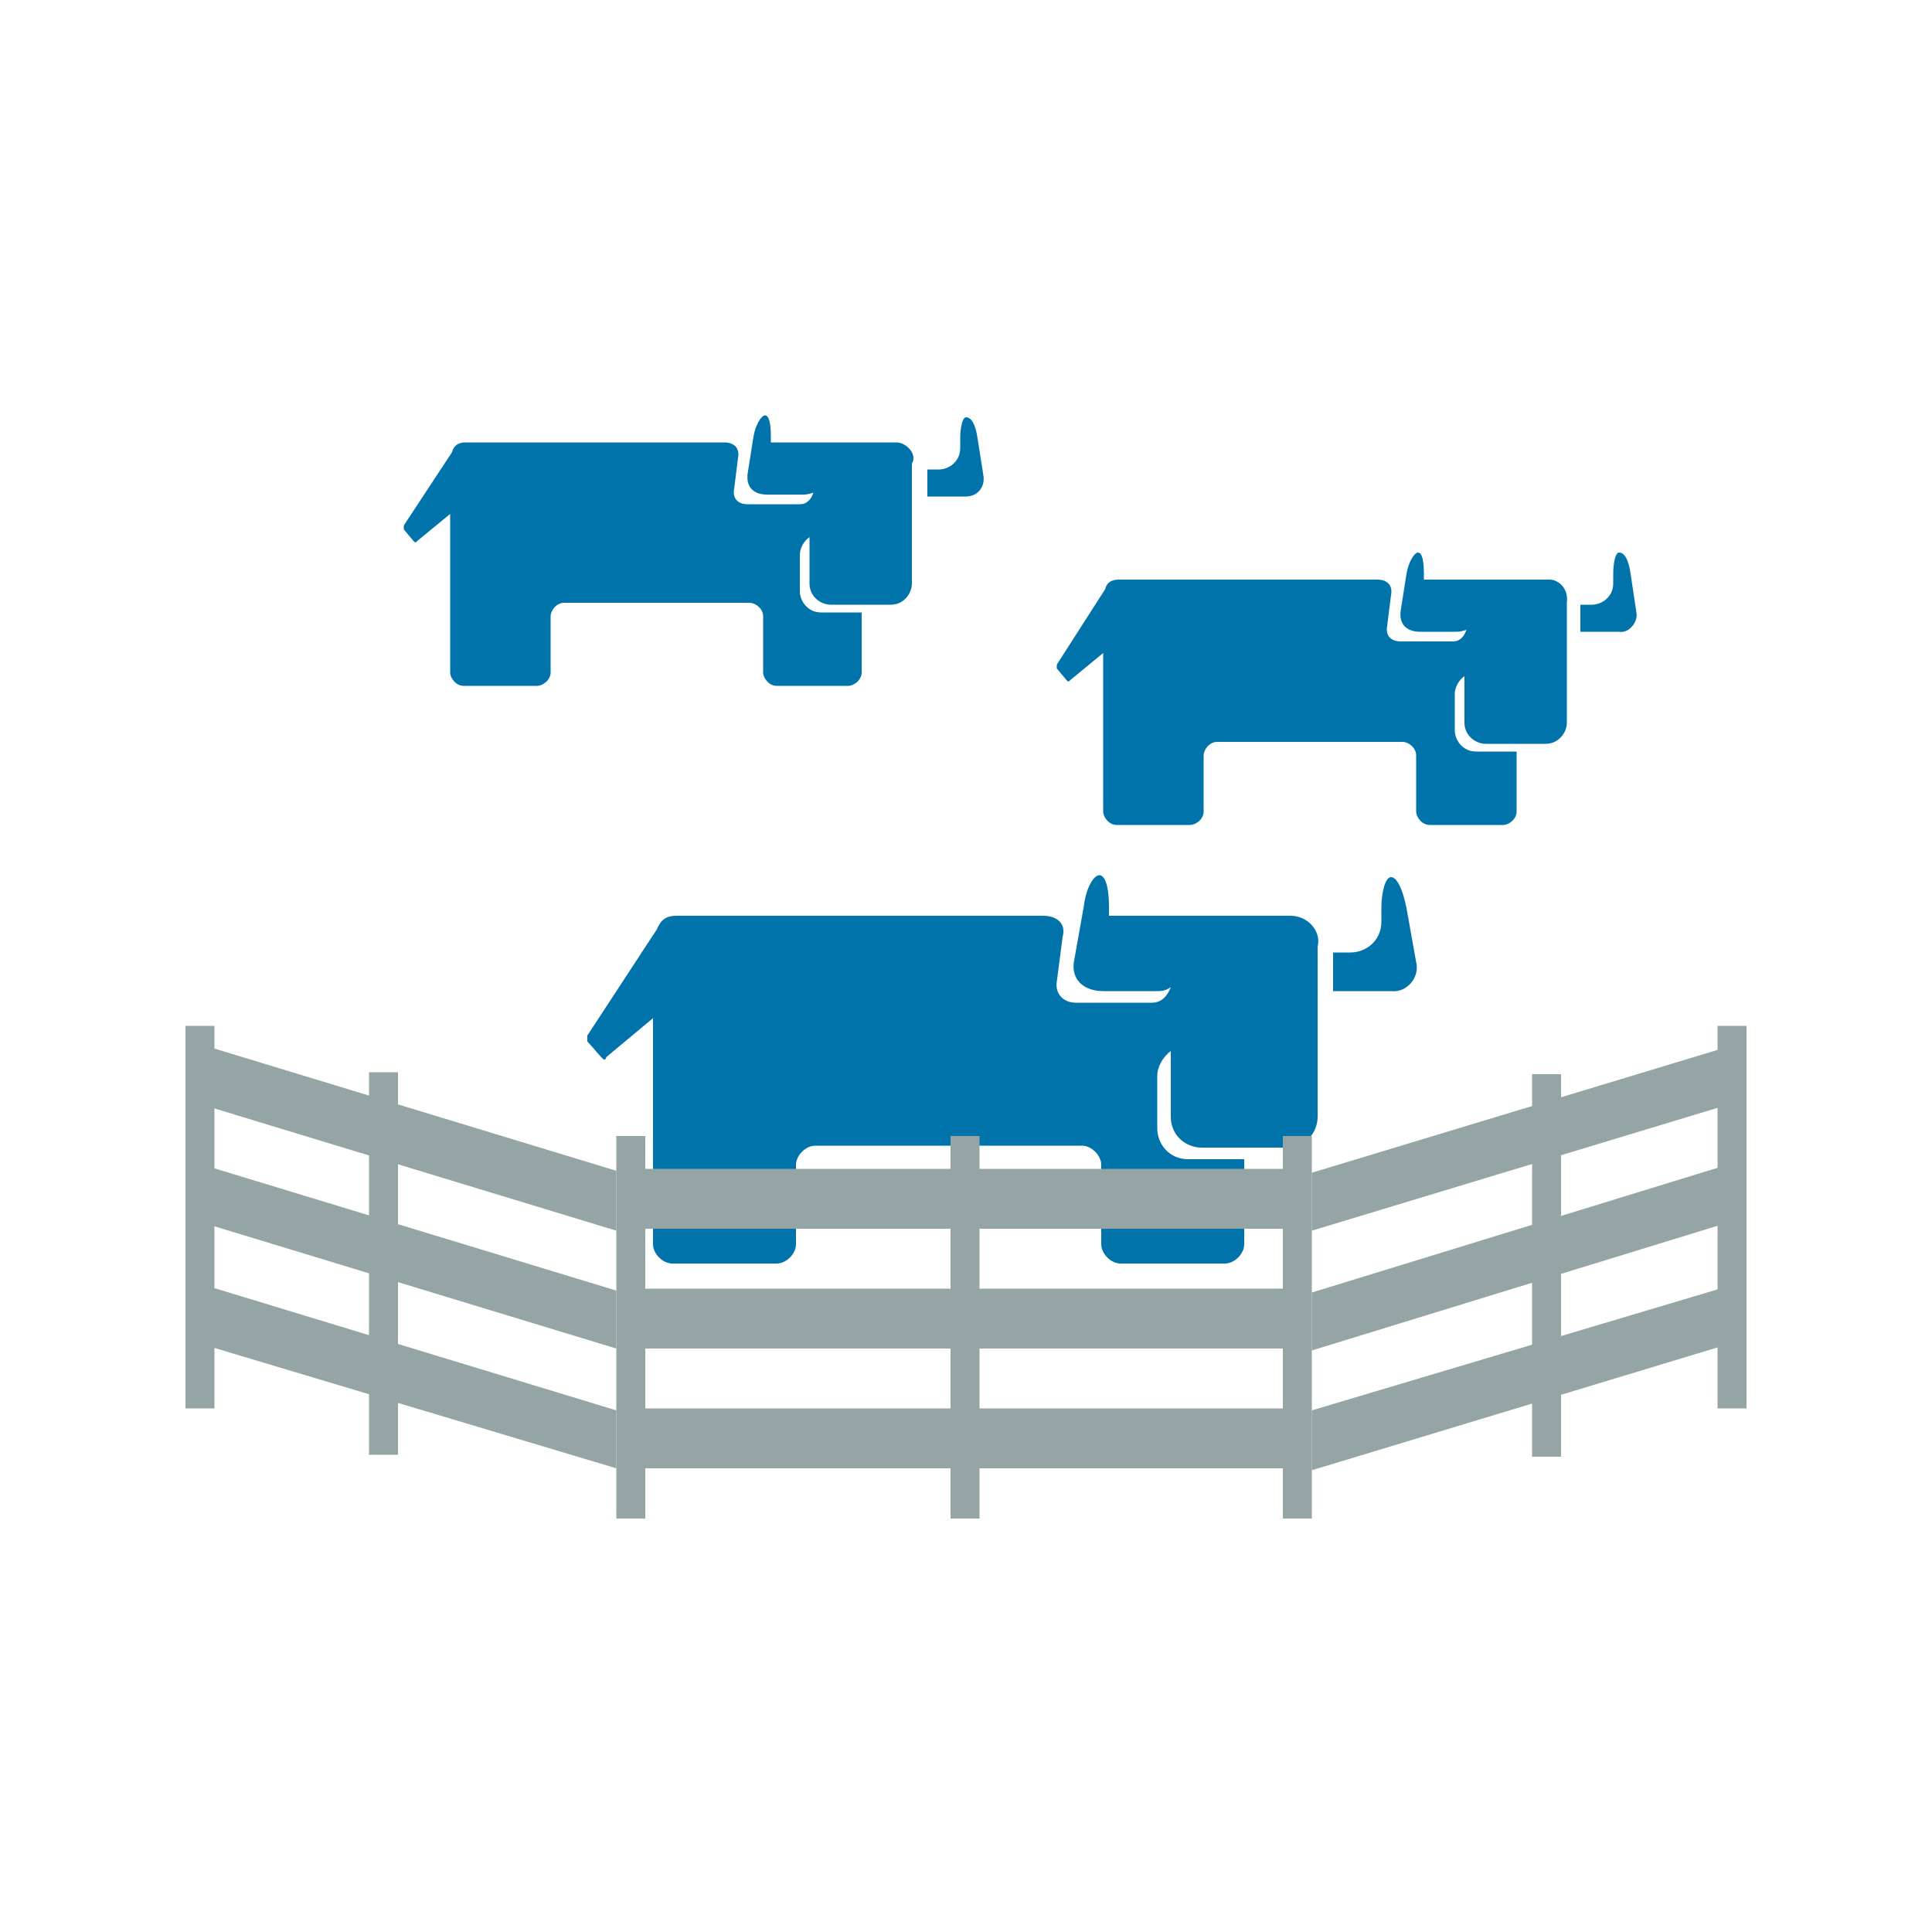
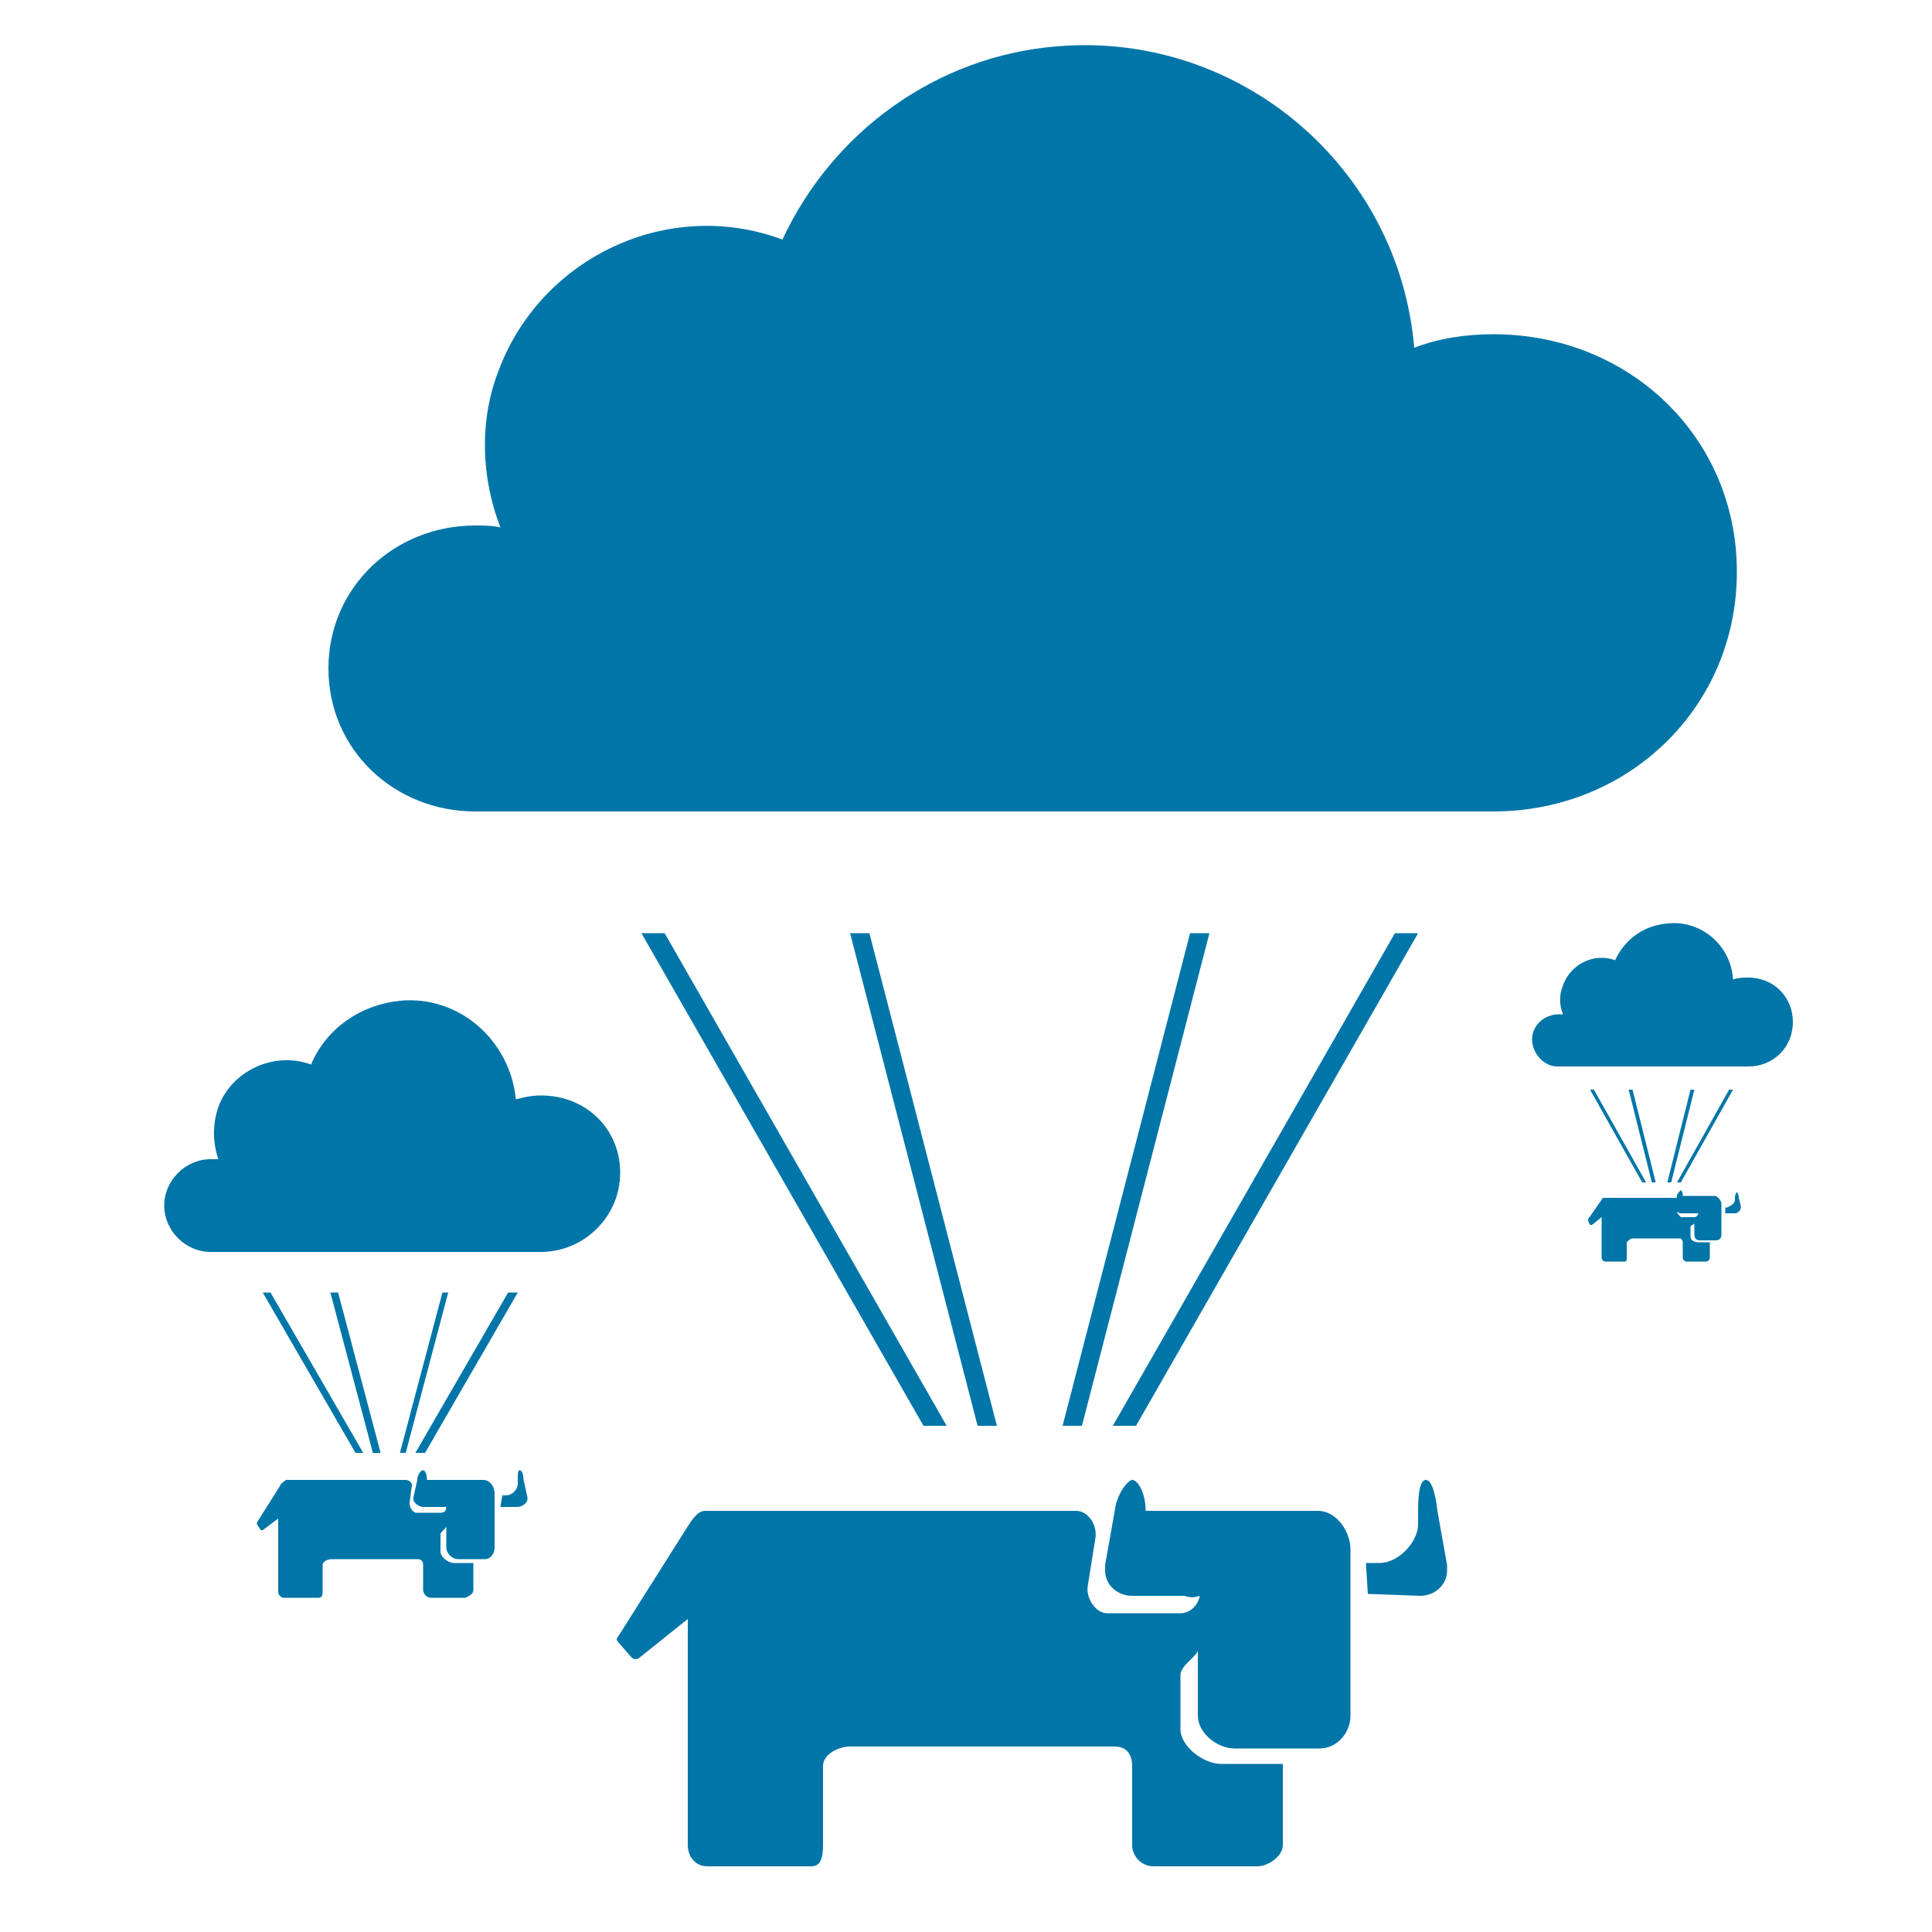
<svg xmlns="http://www.w3.org/2000/svg" version="1.1" id="Layer_1" x="0px" y="0px" viewBox="0 0 100 100" style="enable-background:new 0 0 100 100;" xml:space="preserve">
  <style type="text/css">
- 	.st0{fill:#0074AA;}
- 	.st1{fill:#95A5A6;}
+ 	.st0{fill:#0075A8;}
</style>
-   <g>
-     <g>
-       <g>
-         <g>
-           <path class="st0" d="M50.9,24.6l-0.3-1.9c-0.1-0.7-0.3-1.1-0.6-1.1c-0.2,0-0.3,0.6-0.3,1.1v0.5c0,0.7-0.6,1.1-1.1,1.1h-0.5H48      v1.4h0.1H50C50.6,25.7,51,25.2,50.9,24.6z" />
-         </g>
-       </g>
-       <path class="st0" d="M46.4,22.9h-3.1c0,0,0,0-0.1,0H40h-0.1v-0.3c0-0.7-0.1-1.1-0.3-1.1S39.1,22,39,22.6l-0.3,1.9    c-0.1,0.7,0.3,1.1,1,1.1h1.8c0.2,0,0.3,0,0.6-0.1c-0.1,0.3-0.3,0.6-0.7,0.6h-2.7c-0.5,0-0.8-0.3-0.7-0.8l0.2-1.6    c0.1-0.5-0.2-0.8-0.7-0.8H24.1c-0.3,0-0.6,0.1-0.7,0.5l-2.5,3.8c0,0.1,0,0.1,0,0.2l0.5,0.6c0.1,0.1,0.1,0.1,0.2,0l1.7-1.4v8.2    c0,0.3,0.3,0.7,0.7,0.7h3.8c0.3,0,0.7-0.3,0.7-0.7v-2.9c0-0.3,0.3-0.7,0.7-0.7h9.6c0.3,0,0.7,0.3,0.7,0.7v2.9    c0,0.3,0.3,0.7,0.7,0.7h3.7c0.3,0,0.7-0.3,0.7-0.7v-3.1h-2.1c-0.7,0-1.1-0.6-1.1-1.1v-1.9c0-0.3,0.2-0.7,0.5-0.9v2.4    c0,0.7,0.6,1.1,1.1,1.1h3.1c0.7,0,1.1-0.6,1.1-1.1V24C47.5,23.5,46.9,22.9,46.4,22.9z" />
-     </g>
-     <g>
-       <g>
-         <g>
-           <path class="st0" d="M84.7,31.7l-0.3-2c-0.1-0.7-0.3-1.1-0.6-1.1c-0.2,0-0.3,0.6-0.3,1.1v0.5c0,0.7-0.6,1.1-1.1,1.1h-0.5h-0.1      v1.4h0.1h1.9C84.3,32.8,84.8,32.2,84.7,31.7z" />
-         </g>
-       </g>
-       <path class="st0" d="M80.2,30h-3.1c0,0,0,0-0.1,0h-3.2h-0.1v-0.3c0-0.7-0.1-1.1-0.3-1.1s-0.5,0.5-0.6,1.1l-0.3,1.9    c-0.1,0.7,0.3,1.1,1,1.1h1.8c0.2,0,0.3,0,0.6-0.1c-0.1,0.3-0.3,0.6-0.7,0.6h-2.7c-0.5,0-0.8-0.3-0.7-0.8l0.2-1.6    c0.1-0.5-0.2-0.8-0.7-0.8H57.9c-0.3,0-0.6,0.1-0.7,0.5l-2.5,3.9c0,0.1,0,0.1,0,0.2l0.5,0.6c0.1,0.1,0.1,0.1,0.2,0l1.7-1.4V42    c0,0.3,0.3,0.7,0.7,0.7h3.8c0.3,0,0.7-0.3,0.7-0.7v-2.9c0-0.3,0.3-0.7,0.7-0.7h9.6c0.3,0,0.7,0.3,0.7,0.7V42    c0,0.3,0.3,0.7,0.7,0.7h3.8c0.3,0,0.7-0.3,0.7-0.7v-3.1h-2.1c-0.7,0-1.1-0.6-1.1-1.1v-1.9c0-0.3,0.2-0.7,0.5-0.9v2.4    c0,0.7,0.6,1.1,1.1,1.1h3.1c0.7,0,1.1-0.6,1.1-1.1v-6.2C81.2,30.5,80.7,30,80.2,30z" />
-     </g>
-     <g>
-       <g>
-         <g>
-           <path class="st0" d="M73.3,49.8L72.8,47c-0.2-1-0.5-1.6-0.8-1.6s-0.5,0.8-0.5,1.6v0.7c0,1-0.8,1.6-1.6,1.6h-0.7h-0.2v2h0.2h2.8      C72.8,51.4,73.5,50.6,73.3,49.8z" />
-         </g>
-       </g>
-       <path class="st0" d="M66.8,47.4h-4.4c0,0,0,0-0.2,0h-4.6h-0.2v-0.5c0-1-0.2-1.6-0.5-1.6s-0.7,0.7-0.8,1.6l-0.5,2.8    c-0.2,1,0.5,1.6,1.5,1.6h2.7c0.3,0,0.5,0,0.8-0.2c-0.2,0.5-0.5,0.8-1,0.8h-3.9c-0.7,0-1.1-0.5-1-1.1l0.3-2.3    c0.2-0.7-0.3-1.1-1-1.1h-19c-0.5,0-0.8,0.2-1,0.7l-3.6,5.5c0,0.2,0,0.2,0,0.3l0.7,0.8c0.2,0.2,0.2,0.2,0.3,0l2.4-2v11.7    c0,0.5,0.5,1,1,1h5.4c0.5,0,1-0.5,1-1v-4.1c0-0.5,0.5-1,1-1H56c0.5,0,1,0.5,1,1v4.1c0,0.5,0.5,1,1,1h5.4c0.5,0,1-0.5,1-1V60h-2.9    c-1,0-1.6-0.8-1.6-1.6v-2.7c0-0.5,0.3-1,0.7-1.3v3.4c0,1,0.8,1.6,1.6,1.6h4.4c1,0,1.6-0.8,1.6-1.6V49    C68.4,48.2,67.7,47.4,66.8,47.4z" />
-     </g>
-     <rect x="33" y="60.5" class="st1" width="33.9" height="3.1" />
-     <rect x="33" y="66.7" class="st1" width="33.9" height="3.1" />
-     <rect x="33" y="72.9" class="st1" width="33.9" height="3.1" />
-     <rect x="31.9" y="58.8" class="st1" width="1.5" height="19.8" />
-     <rect x="49.2" y="58.8" class="st1" width="1.5" height="19.8" />
-     <rect x="66.4" y="58.8" class="st1" width="1.5" height="19.8" />
-     <polygon class="st1" points="10.2,57.1 31.9,63.7 31.9,60.6 10.2,54  " />
-     <polygon class="st1" points="10.2,63.2 31.9,69.8 31.9,66.8 10.2,60.2  " />
-     <polygon class="st1" points="10.2,69.5 31.9,76 31.9,73 10.2,66.4  " />
-     <rect x="19.1" y="55.5" class="st1" width="1.5" height="19.8" />
-     <rect x="9.6" y="53.1" class="st1" width="1.5" height="19.8" />
-     <polygon class="st1" points="89.7,57.1 67.9,63.7 67.9,60.7 89.7,54.1  " />
-     <polygon class="st1" points="89.7,63.2 67.9,69.9 67.9,66.9 89.7,60.2  " />
-     <polygon class="st1" points="89.7,69.5 67.9,76.1 67.9,73 89.7,66.5  " />
-     <rect x="79.3" y="55.6" class="st1" width="1.5" height="19.8" />
-     <rect x="88.9" y="53.1" class="st1" width="1.5" height="19.8" />
-   </g>
+   <path class="st0" d="M62.6,48.3L56,73.8h-1l6.6-25.5L62.6,48.3L62.6,48.3z M72.2,48.3L57.6,73.8h1.2l14.6-25.5L72.2,48.3L72.2,48.3z   M44,48.3l6.6,25.5h1l-6.6-25.5H44L44,48.3z M33.2,48.3l14.6,25.5H49L34.4,48.3C34.4,48.3,33.2,48.3,33.2,48.3z M70.8,82.5  C70.8,82.5,70.7,82.6,70.8,82.5l2.7,0.1c0.8,0,1.4-0.6,1.4-1.3c0-0.1,0-0.2,0-0.3l-0.5-2.8c-0.1-0.9-0.3-1.6-0.6-1.6  c-0.3,0-0.4,0.7-0.4,1.6v0.7c0,0.9-1,2-2,2h-0.7L70.8,82.5z M77.3,17.3c-1.4,0-2.8,0.2-4.1,0.7C72.4,8.6,64.1,1.6,54.7,2.4  c-6.2,0.5-11.6,4.4-14.2,10c-5.9-2.2-12.5,0.9-14.7,6.8c-1,2.6-0.9,5.5,0.1,8.1c-0.4-0.1-0.9-0.1-1.3-0.1c-4.2,0-7.6,3.2-7.6,7.4  s3.4,7.4,7.6,7.4h52.7c7,0,12.6-5.4,12.6-12.4S84.3,17.3,77.3,17.3z M69.9,80.2v8.6c0,0.9-0.7,1.7-1.6,1.7h-4.4  c-0.9,0-1.9-0.8-1.9-1.7v-3.4c0,0.3-0.9,0.8-0.9,1.3v2.8c0,0.9,1.2,1.8,2.1,1.8h3.2v4.2c0,0.6-0.8,1.1-1.3,1.1h-5.4  c-0.6,0-1.1-0.5-1.1-1.1v-4.1c0-0.6-0.3-1-0.9-1H44c-0.6,0-1.4,0.4-1.4,1v4.1c0,0.6-0.1,1.1-0.6,1.1h-5.4c-0.6,0-1-0.5-1-1.1V83.8  l-2.5,2c-0.1,0.1-0.3,0.1-0.4,0l-0.7-0.8c-0.1-0.1-0.1-0.2,0-0.3l3.6-5.7c0.2-0.3,0.5-0.8,0.9-0.8h19.2c0.6,0,1.1,0.7,1,1.4  l-0.4,2.5c-0.1,0.6,0.4,1.4,1,1.4h3.8c0.5,0,0.9-0.4,1-0.9c-0.3,0.1-0.5,0.1-0.8,0h-2.7c-0.8,0-1.4-0.6-1.4-1.3c0-0.1,0-0.2,0-0.3  l0.5-2.8c0.1-0.9,0.7-1.6,0.9-1.6c0.3,0,0.7,0.7,0.7,1.6v0.4c0,0-0.2-0.4-0.2-0.4h9.1C69.2,78.2,69.9,79.3,69.9,80.2z" />
+   <path class="st0" d="M23.2,66.9L21,75.2h-0.3l2.2-8.3H23.2z M26.3,66.9l-4.8,8.3H22l4.8-8.3H26.3L26.3,66.9z M17.1,66.9l2.2,8.3h0.4  l-2.2-8.3H17.1L17.1,66.9z M13.6,66.9l4.8,8.3h0.4L14,66.9H13.6L13.6,66.9z M25.9,78C25.9,78,25.9,78.1,25.9,78l0.9,0  c0.2,0,0.5-0.2,0.5-0.4c0,0,0-0.1,0-0.1l-0.2-0.9c0-0.3-0.1-0.5-0.2-0.5c-0.1,0-0.1,0.2-0.1,0.5v0.2c0,0.3-0.3,0.6-0.6,0.6h-0.2  L25.9,78z M28,56.7c-0.5,0-0.9,0.1-1.3,0.2c-0.3-3.1-3-5.4-6-5.1c-2,0.2-3.8,1.4-4.6,3.3c-1.9-0.7-4.1,0.3-4.8,2.2  c-0.3,0.9-0.3,1.8,0,2.7c-0.1,0-0.3,0-0.4,0c-1.3,0-2.4,1.1-2.4,2.4c0,1.3,1.1,2.4,2.4,2.4c0,0,0,0,0,0H28c2.2,0,4.1-1.8,4.1-4.1  S30.3,56.7,28,56.7z M25.6,77.3v2.8c0,0.3-0.2,0.6-0.5,0.6h-1.4c-0.3,0-0.6-0.3-0.6-0.6V79c0,0.1-0.3,0.3-0.3,0.4v0.9  c0,0.3,0.4,0.6,0.7,0.6h1v1.4c0,0.2-0.2,0.3-0.4,0.4h-1.8c-0.2,0-0.4-0.2-0.4-0.4V81c0-0.2-0.1-0.3-0.3-0.3c0,0,0,0,0,0h-4.4  c-0.2,0-0.5,0.1-0.5,0.3v1.3c0,0.2,0,0.4-0.2,0.4h-1.8c-0.2,0-0.3-0.2-0.3-0.3v-3.8l-0.8,0.6c0,0-0.1,0-0.1,0l-0.2-0.3  c0,0,0-0.1,0-0.1l1.2-1.9c0-0.1,0.2-0.2,0.3-0.3H21c0.2,0,0.4,0.2,0.3,0.4c0,0,0,0,0,0l-0.1,0.8c0,0.2,0.1,0.4,0.3,0.5c0,0,0,0,0,0  h1.3c0.2,0,0.3-0.1,0.3-0.3c-0.1,0-0.2,0-0.3,0h-0.9c-0.2,0-0.5-0.2-0.5-0.4c0,0,0-0.1,0-0.1l0.2-0.9c0-0.3,0.2-0.5,0.3-0.5  c0.1,0,0.2,0.2,0.2,0.5v0.1c0,0,0-0.1-0.1-0.1h3C25.4,76.6,25.6,77,25.6,77.3z" />
+   <path class="st0" d="M87.7,56.4l-1.2,4.8h-0.2l1.2-4.8H87.7z M89.5,56.4l-2.7,4.8H87l2.7-4.8H89.5z M84.3,56.4l1.2,4.8h0.2l-1.2-4.8  H84.3L84.3,56.4z M82.3,56.4l2.7,4.8h0.2l-2.7-4.8H82.3z M89.3,62.8C89.3,62.8,89.3,62.8,89.3,62.8l0.5,0c0.1,0,0.3-0.1,0.3-0.3  c0,0,0,0,0-0.1L90,62c0-0.2-0.1-0.3-0.1-0.3s-0.1,0.1-0.1,0.3v0.1c0,0.2-0.2,0.3-0.4,0.4h-0.1V62.8z M90.5,50.6  c-0.3,0-0.5,0-0.8,0.1c-0.1-1.8-1.7-3.1-3.4-2.9c-1.2,0.1-2.2,0.8-2.7,1.9c-1.1-0.4-2.3,0.2-2.7,1.3c-0.2,0.5-0.2,1,0,1.5  c-0.1,0-0.2,0-0.2,0c-0.8,0-1.4,0.6-1.4,1.3s0.6,1.4,1.3,1.4c0,0,0.1,0,0.1,0h9.8c1.3,0,2.3-1,2.3-2.3  C92.8,51.6,91.8,50.6,90.5,50.6L90.5,50.6z M89.1,62.3v1.6c0,0.2-0.1,0.3-0.3,0.3H88c-0.2,0-0.3-0.1-0.3-0.3v-0.6  c0,0.1-0.2,0.1-0.2,0.2v0.5c0,0.2,0.2,0.3,0.4,0.3h0.6v0.8c0,0.1-0.1,0.2-0.2,0.2h-1c-0.1,0-0.2-0.1-0.2-0.2v-0.8  c0-0.1-0.1-0.2-0.1-0.2c0,0,0,0,0,0h-2.5c-0.1,0-0.2,0.1-0.3,0.2v0.8c0,0.1,0,0.2-0.1,0.2h-1c-0.1,0-0.2-0.1-0.2-0.2c0,0,0,0,0,0V63  l-0.5,0.4c0,0,0,0-0.1,0l-0.1-0.2c0,0,0,0,0-0.1l0.7-1c0-0.1,0.1-0.1,0.2-0.1h3.6c0.1,0,0.2,0.1,0.2,0.2c0,0,0,0,0,0l-0.1,0.5  c0,0.1,0.1,0.2,0.2,0.3c0,0,0,0,0,0h0.7c0.1,0,0.2-0.1,0.2-0.2c0,0-0.1,0-0.1,0H87c-0.1,0-0.3-0.1-0.3-0.3c0,0,0,0,0-0.1l0.1-0.5  c0-0.1,0.1-0.2,0.2-0.3c0.1,0.1,0.1,0.2,0.1,0.3V62c0,0,0,0,0-0.1h1.7C89,62,89.1,62.2,89.1,62.3L89.1,62.3z" />
</svg>
